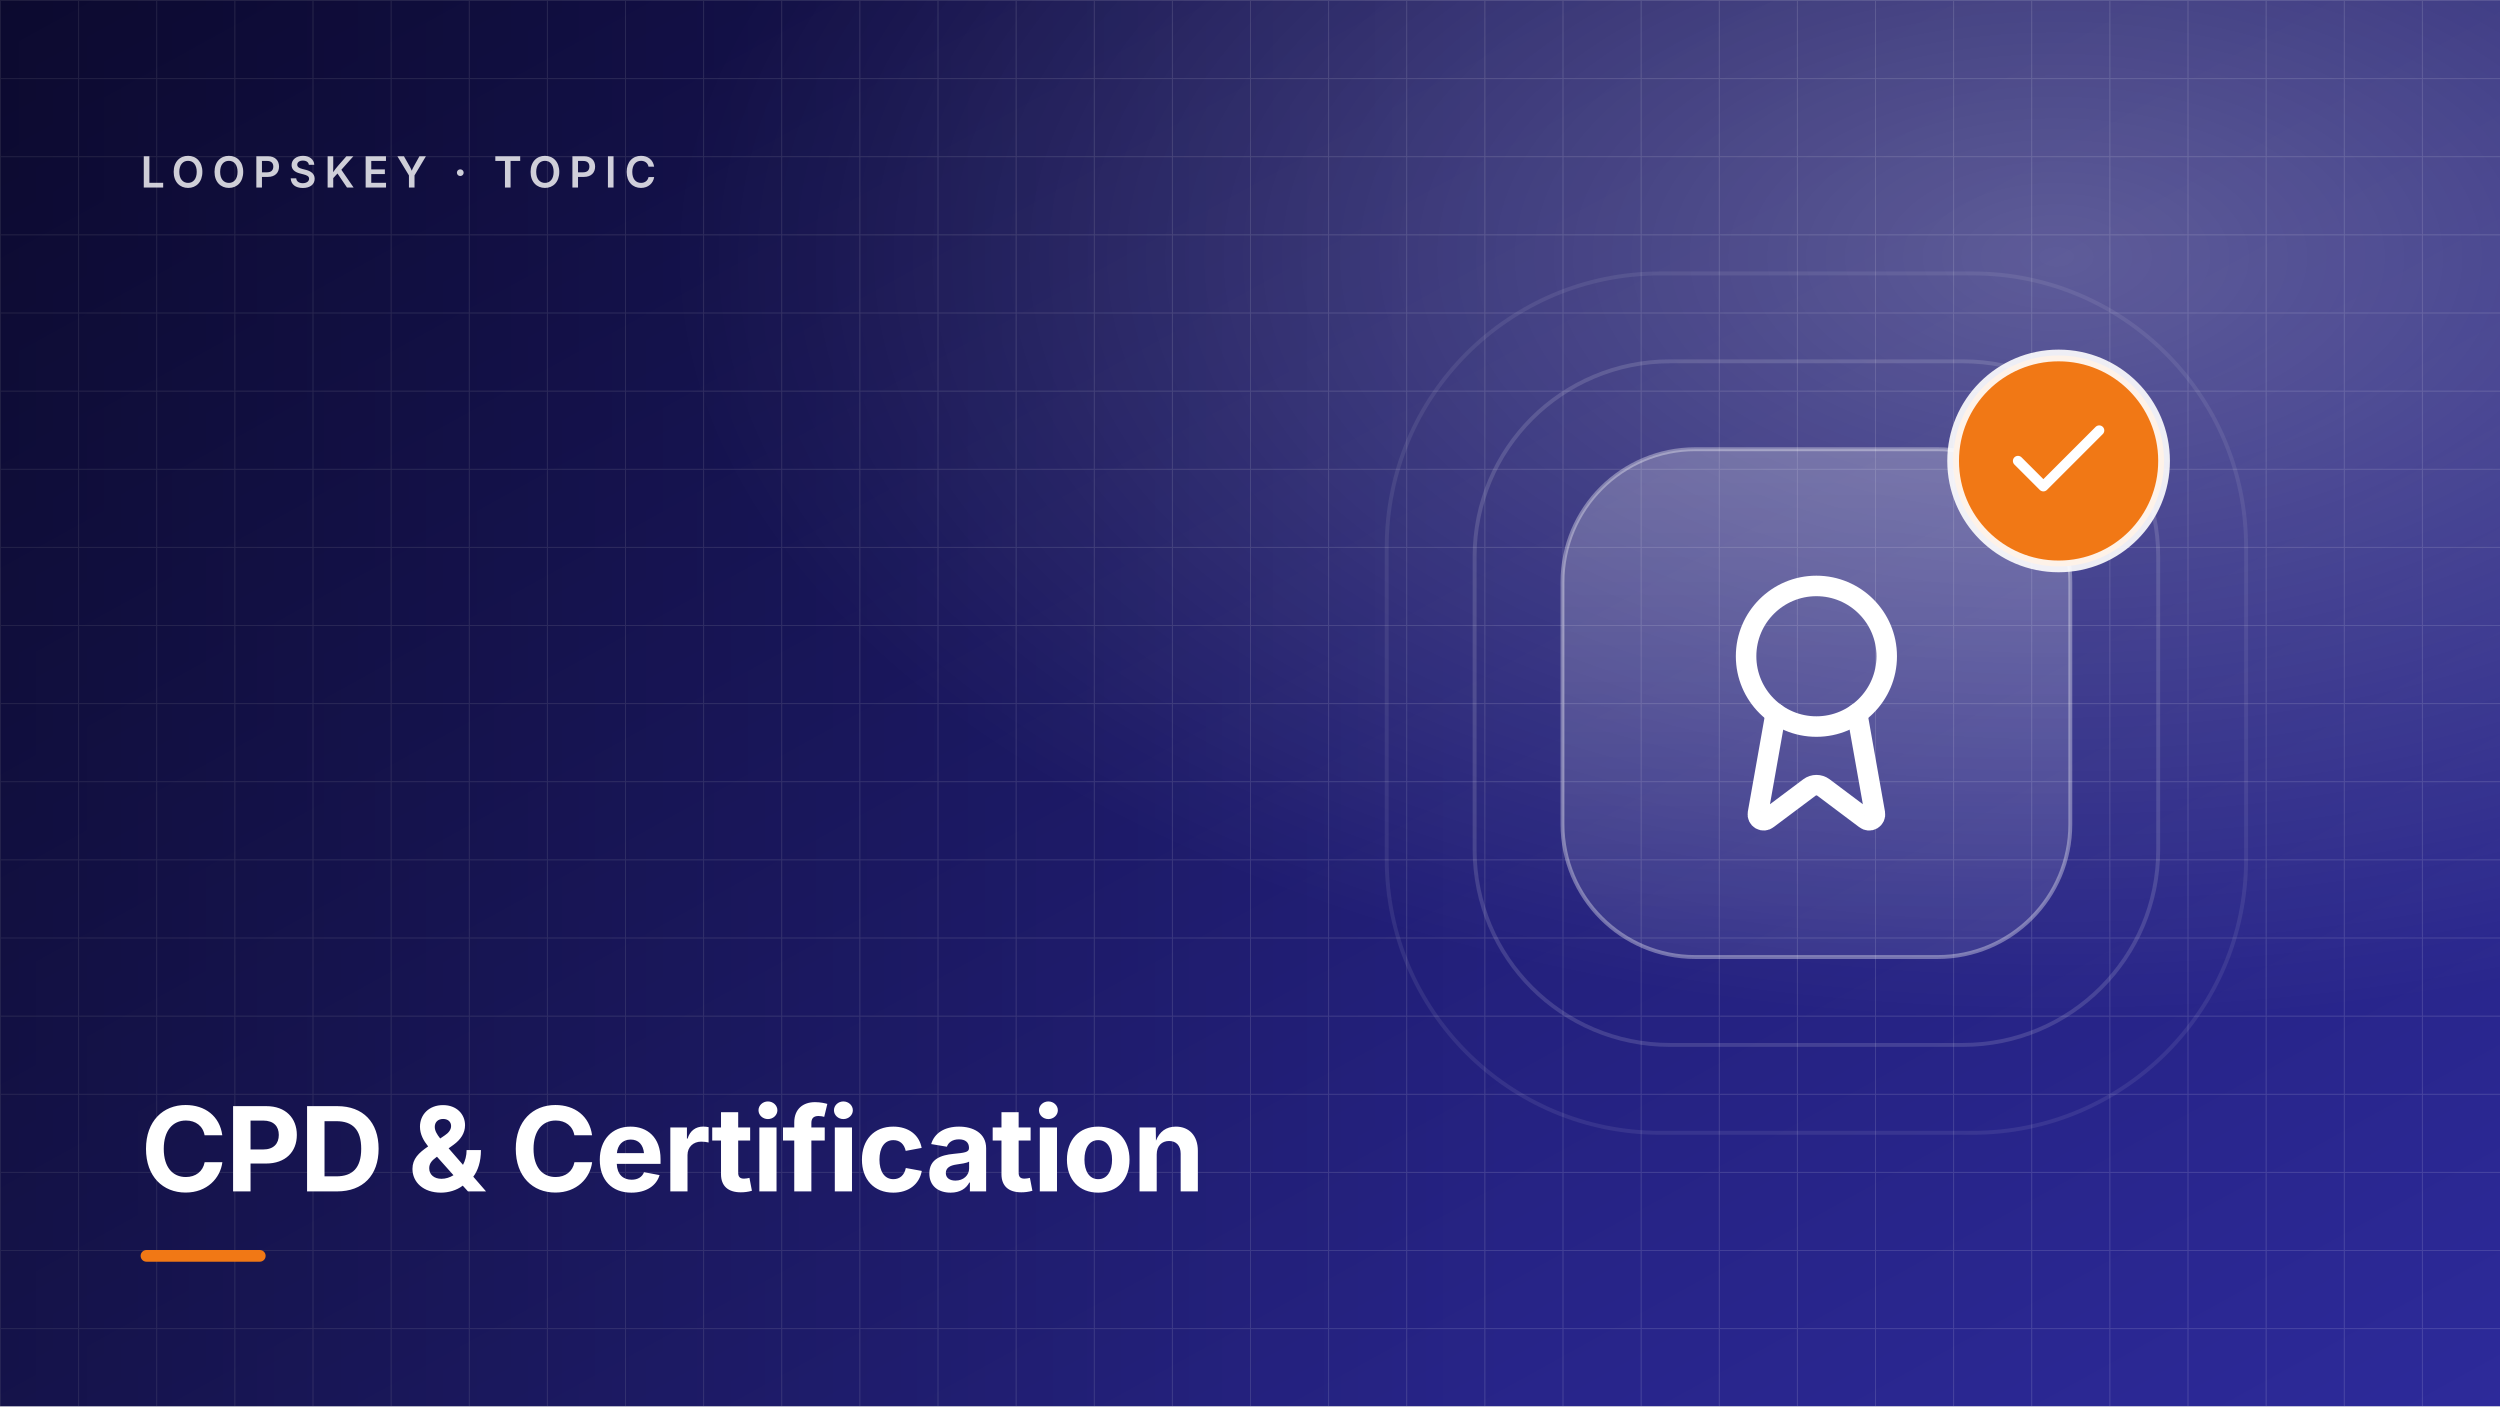
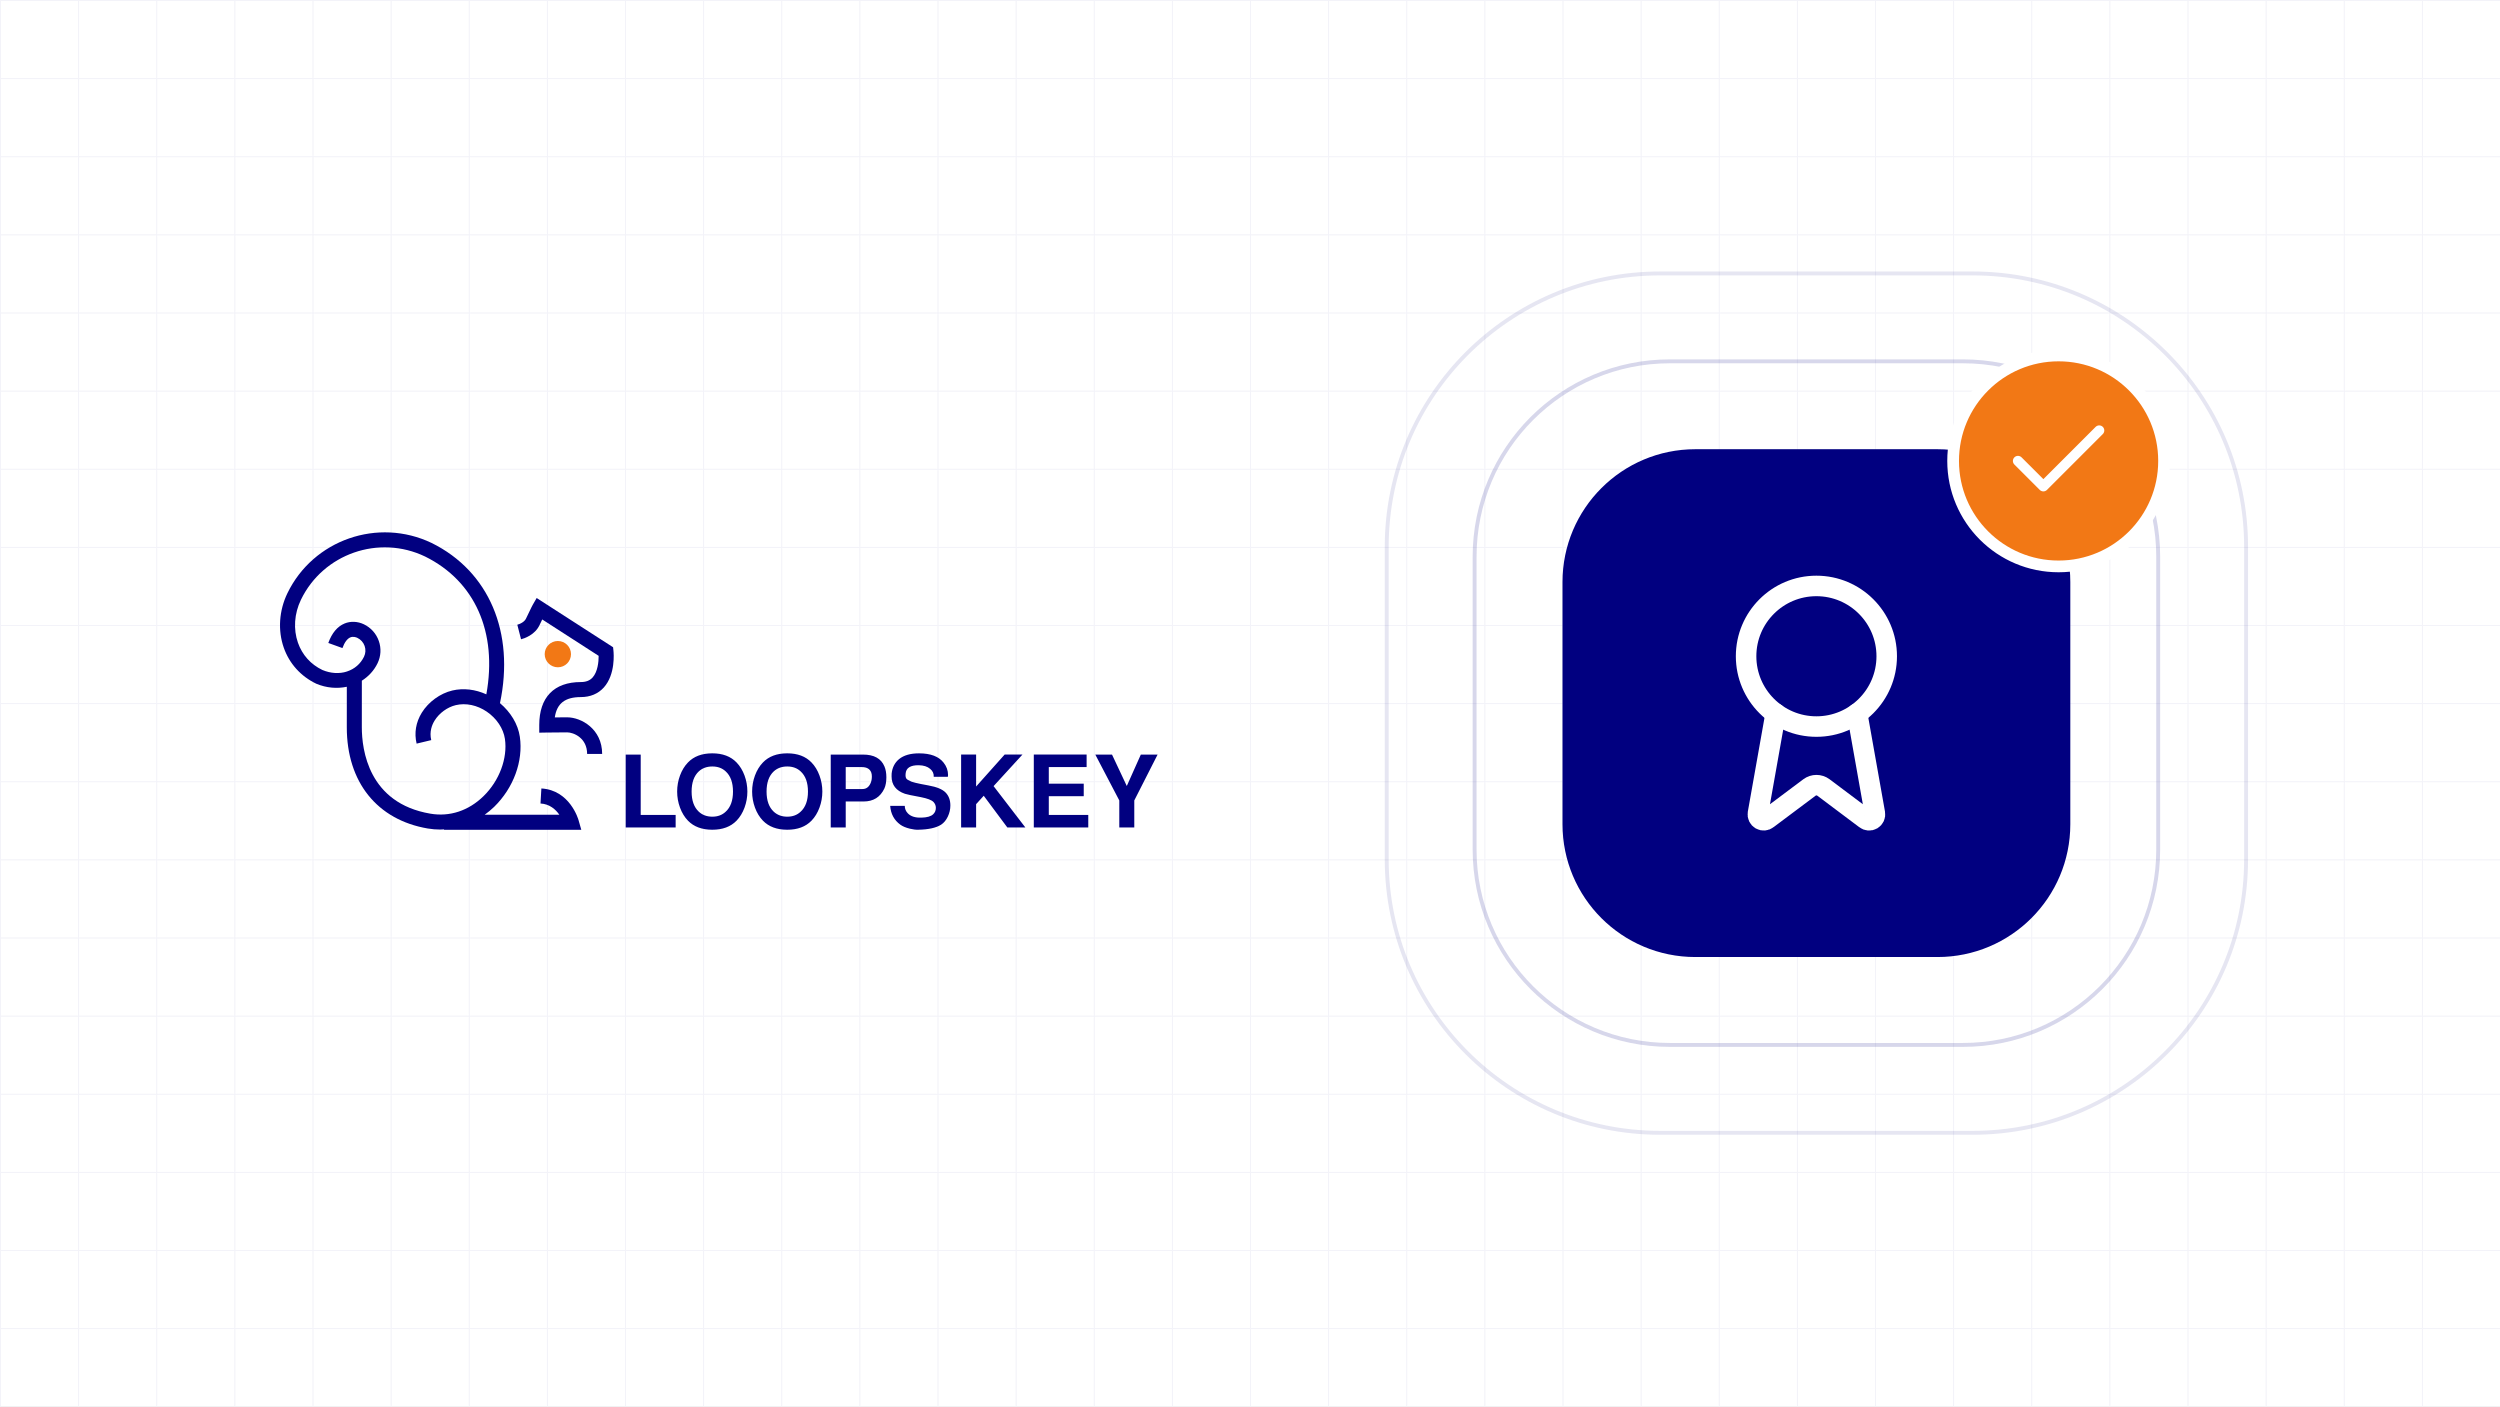
<svg xmlns="http://www.w3.org/2000/svg" width="1280" height="720" viewBox="0 0 1280 720">
  <defs>
-     <linearGradient id="bg" x1="0" y1="0" x2="1" y2="1">
-       <stop offset="0" stop-color="#120f48" />
-       <stop offset="1" stop-color="#2d2a9a" />
-     </linearGradient>
-     <radialGradient id="glow" cx="0.82" cy="0.18" r="0.55">
-       <stop offset="0" stop-color="#ffffff" stop-opacity="0.28" />
-       <stop offset="1" stop-color="#ffffff" stop-opacity="0" />
-     </radialGradient>
-     <linearGradient id="fade" x1="0" y1="0" x2="1" y2="0">
-       <stop offset="0" stop-color="#000" stop-opacity="0.35" />
-       <stop offset="0.6" stop-color="#000" stop-opacity="0" />
-     </linearGradient>
-     <pattern id="p" width="40" height="40" patternUnits="userSpaceOnUse">
-       <path d="M40 0H0V40" fill="none" stroke="#fff" stroke-width="1" />
+     <pattern id="grid" width="40" height="40" patternUnits="userSpaceOnUse">
+       <path d="M40 0H0V40" fill="none" stroke="#010080" stroke-opacity="0.05" stroke-width="1" />
    </pattern>
-     <linearGradient id="tile" x1="0" y1="0" x2="0" y2="1">
-       <stop offset="0" stop-color="#ffffff" stop-opacity="0.24" />
-       <stop offset="1" stop-color="#ffffff" stop-opacity="0.08" />
-     </linearGradient>
  </defs>
-   <rect width="1280" height="720" fill="url(#bg)" />
-   <rect width="1280" height="720" fill="url(#p)" opacity="0.13" />
-   <rect width="1280" height="720" fill="url(#glow)" />
-   <rect width="1280" height="720" fill="url(#fade)" />
-   <rect x="710" y="140" width="440" height="440" rx="140" fill="none" stroke="#fff" stroke-opacity="0.08" stroke-width="2" />
-   <rect x="755" y="185" width="350" height="350" rx="100" fill="none" stroke="#fff" stroke-opacity="0.14" stroke-width="2" />
-   <rect x="800" y="230" width="260" height="260" rx="68" fill="url(#tile)" stroke="#fff" stroke-opacity="0.35" stroke-width="2" />
+   <rect width="1280" height="720" fill="#fff" />
+   <rect width="1280" height="720" fill="url(#grid)" />
+   <rect x="710" y="140" width="440" height="440" rx="140" fill="none" stroke="#010080" stroke-opacity="0.1" stroke-width="2" />
+   <rect x="755" y="185" width="350" height="350" rx="100" fill="none" stroke="#010080" stroke-opacity="0.16" stroke-width="2" />
+   <rect x="800" y="230" width="260" height="260" rx="68" fill="#010080" />
  <g transform="translate(858 288) scale(6)" fill="none" stroke="#fff" stroke-width="1.75" stroke-linecap="round" stroke-linejoin="round">
    <path d="m15.477 12.89 1.515 8.526a.5.5 0 0 1-.81.47l-3.58-2.687a1 1 0 0 0-1.197 0l-3.586 2.686a.5.5 0 0 1-.81-.469l1.514-8.526" />
    <circle cx="12" cy="8" r="6" />
  </g>
-   <circle cx="1054" cy="236" r="54" fill="#F17815" stroke="#fff" stroke-opacity="0.9" stroke-width="6" />
+   <circle cx="1054" cy="236" r="54" fill="#F27815" stroke="#fff" stroke-width="6" />
  <g transform="translate(1022.8 204.8) scale(2.6)" fill="none" stroke="#ffffff" stroke-width="2" stroke-linecap="round" stroke-linejoin="round">
    <path d="M20 6 9 17l-5-5" />
  </g>
-   <text x="72" y="96" font-family="Inter, Arial, sans-serif" font-size="22" font-weight="600" letter-spacing="4" fill="#fff" fill-opacity="0.8">LOOPSKEY · TOPIC</text>
-   <text x="72" y="610" font-family="Inter, Arial, sans-serif" font-size="60" font-weight="700" letter-spacing="-1" fill="#fff">CPD &amp; Certification</text>
-   <rect x="72" y="640" width="64" height="6" rx="3" fill="#F17815" />
+   <g transform="translate(130.4 268.8) scale(0.829)">
+     <path fill="#010080" d="M108.47,178.28c-38.19-6.5-42.3-39.45-42.3-53.32l0.01-28.8c4.06-2.59,7.48-6.17,9.71-10.79c2.09-4.32,2.36-9.21,0.77-13.74c-1.59-4.55-4.87-8.22-9.23-10.31c-3.85-1.83-8.16-2.02-11.87-0.51c-4.48,1.84-7.88,5.89-10.09,12.05l8.73,3.15c1.28-3.53,2.96-5.81,4.88-6.6c1.78-0.74,3.62-0.05,4.33,0.29c2.12,1.02,3.71,2.8,4.49,5.01c0.76,2.19,0.63,4.55-0.38,6.63c-2.17,4.49-5.9,7.58-10.35,9.07h-0.27v0.11c-4.57,1.45-9.88,1.21-15.08-0.97c-7.23-3.47-12.46-9.31-15.11-16.86c-2.92-8.35-2.26-18.01,1.84-26.49c13.74-28.45,48.15-40.43,76.7-26.73c30.89,15.27,44.77,46.86,37.82,85.12c-6.75-3.07-14.12-3.99-20.97-2.38c-7.54,1.78-14.77,7.04-18.9,13.72c-3.65,5.93-4.76,12.53-3.19,19.09l9.03-2.16c-1.24-5.18,0.44-9.42,2.07-12.06c2.87-4.66,7.9-8.31,13.11-9.55c6.22-1.48,13.21,0,19.12,4.03c6.08,4.14,10.27,10.43,11.21,16.83c1.73,11.96-3.44,25.82-13.19,35.33C132.13,176.48,120.45,180.35,108.47,178.28 M177.06,162.72l-0.54,9.28c5.7,0.32,9.39,3.71,11.63,6.93h-46.09c2.01-1.46,3.97-3.04,5.81-4.83c11.99-11.69,18.08-28.29,15.89-43.32c-1.13-7.78-5.71-15.24-12.27-20.75c9.24-43.62-6.76-81.4-42.16-98.91c-33.17-15.9-73.16-2-89.13,31.04c-5.16,10.69-5.98,22.94-2.24,33.6c3.42,9.79,10.48,17.67,20.05,22.26c6.36,2.68,12.91,3.14,18.89,1.89l-0.01,25.06c-0.01,33.78,18.69,57.14,50.03,62.48c2.55,0.43,5.11,0.65,7.65,0.65c0.8,0,1.59-0.08,2.38-0.12v0.25h84.76l-1.68-5.91C199.82,181.54,194.55,163.72,177.06,162.72" />
+     <path fill="#010080" d="M201.45,106.28c5.79,0,10.69-2.05,14.17-5.92c7.28-8.09,6.11-21.19,5.96-22.66l-0.23-2.2l-47.2-30.4l-2.43,4.22c0,0-0.89,1.56-4.16,8.5c-1.01,2.14-3.85,3.38-5.36,3.77l2.31,8.99c1.95-0.5,8.53-2.62,11.44-8.8c0.64-1.36,1.18-2.5,1.64-3.44l34.85,22.47c0.02,3.74-0.62,9.91-3.74,13.37c-1.71,1.9-4.09,2.82-7.25,2.82c-16.57,0-25.7,9.42-25.7,26.54v4.72l4.72-0.08c0.01,0,6.15-0.1,12.5-0.11c3.87,0,12.35,3.36,12.35,13.34h9.28c0-15.43-12.91-22.63-21.64-22.63c-2.73,0-5.41,0.03-7.61,0.05C186.61,110.19,191.71,106.28,201.45,106.28" />
+     <path fill="#F27815" d="M195.36,79.76c0-4.49-3.64-8.12-8.12-8.12c-4.49,0-8.13,3.63-8.13,8.12c0,4.49,3.64,8.12,8.13,8.12C191.72,87.89,195.36,84.25,195.36,79.76" />
+     <path fill="#010080" d="M538.62,161.2l-9.13-19.41h-10.32l14.82,28.33v16.69h9.26v-16.69l14.4-28.33h-10.36L538.62,161.2z M481.19,186.81h33.64v-7.73h-24.38v-11.6h21.58v-7.73h-21.58v-10.24h23.36v-7.73h-32.62V186.81z M445.56,186.81v-14.4l4.71-5.19l14.57,19.58h11.13l-19.62-25.53l17.84-19.5h-11l-17.63,19.75v-19.75h-9.26v45.02H445.56z M428.23,154.45c0-2.8-0.91-5.35-2.72-7.64c-2.98-3.85-8.04-5.78-15.21-5.78c-5.27,0-9.36,1.17-12.28,3.52c-2.69,2.21-4.23,5.2-4.63,8.96c-0.03,0.6-0.04,1.18-0.04,1.74c0,5.27,2.75,8.85,8.24,10.75c1.02,0.37,4.3,1.06,9.85,2.08c4.02,0.79,6.61,1.78,7.77,2.97c0.99,1.05,1.49,2.27,1.49,3.65c0,1.59-0.55,2.9-1.66,3.95c-1.36,1.3-3.75,2-7.18,2.08c-3.82,0.14-6.64-0.74-8.45-2.63c-1.27-1.3-1.91-2.85-1.91-4.63h-9.01c0.37,4.98,2.46,8.86,6.29,11.63c1.47,1.05,3.44,1.87,5.91,2.47c1.95,0.48,3.67,0.69,5.14,0.63c6.29-0.11,10.99-1.14,14.1-3.1c1.72-1.13,3.11-2.8,4.16-5.01s1.57-4.51,1.57-6.88c0-3.29-0.98-5.94-2.93-7.96c-1.95-2.02-5.49-3.49-10.61-4.4c-6.94-1.25-10.71-2.17-11.3-2.76c-1.13-0.45-1.9-0.92-2.29-1.4c-0.48-0.62-0.65-1.66-0.51-3.1c0.25-3.54,2.96-5.28,8.11-5.22c3.03,0.06,5.38,0.8,7.05,2.25c1.59,1.3,2.32,2.93,2.21,4.89h8.71C428.19,155.2,428.23,154.84,428.23,154.45 M374.97,149.52c3.09,0,5.04,1.15,5.86,3.44c0.23,0.65,0.34,1.44,0.34,2.38c0,1.48-0.24,2.79-0.72,3.95c-1.05,2.52-2.73,3.78-5.06,3.78h-10.36v-13.55H374.97z M365.03,186.81v-16.05h11.04c6.03,0,10.31-2.68,12.83-8.03c0.82-1.81,1.23-4.12,1.23-6.92c0-2.63-0.4-4.87-1.19-6.71c-2.04-4.87-6.44-7.31-13.21-7.31h-19.96v45.02H365.03z M320.6,177.09c-2.97-2.75-4.46-6.9-4.46-12.45c0-5.58,1.49-9.74,4.46-12.49c2.21-2.01,4.98-3.01,8.32-3.01s6.09,1,8.24,3.01c3.03,2.75,4.55,6.91,4.55,12.49c0,5.55-1.52,9.7-4.55,12.45c-2.15,2.04-4.9,3.06-8.24,3.06S322.81,179.12,320.6,177.09 M348.82,154.72c-1.17-3.19-2.81-5.87-4.91-8.05c-3.62-3.77-8.62-5.65-14.99-5.65c-6.4,0-11.41,1.88-15.03,5.65c-2.1,2.18-3.73,4.86-4.91,8.05c-1.18,3.19-1.76,6.49-1.76,9.91c0,3.43,0.59,6.73,1.76,9.92c1.17,3.19,2.81,5.87,4.91,8.05c3.62,3.74,8.63,5.61,15.03,5.61c6.37,0,11.37-1.87,14.99-5.61c2.1-2.18,3.73-4.86,4.91-8.05c1.18-3.19,1.77-6.49,1.77-9.92C350.59,161.21,350,157.91,348.82,154.72 M274.31,177.09c-2.97-2.75-4.46-6.9-4.46-12.45c0-5.58,1.49-9.74,4.46-12.49c2.21-2.01,4.99-3.01,8.32-3.01c3.34,0,6.09,1,8.24,3.01c3.03,2.75,4.54,6.91,4.54,12.49c0,5.55-1.51,9.7-4.54,12.45c-2.15,2.04-4.9,3.06-8.24,3.06C279.29,180.14,276.51,179.12,274.31,177.09 M302.53,154.72c-1.18-3.19-2.81-5.87-4.91-8.05c-3.63-3.77-8.62-5.65-15-5.65c-6.4,0-11.41,1.88-15.03,5.65c-2.1,2.18-3.73,4.86-4.91,8.05c-1.18,3.19-1.76,6.49-1.76,9.91c0,3.43,0.59,6.73,1.76,9.92c1.18,3.19,2.81,5.87,4.91,8.05c3.62,3.74,8.64,5.61,15.03,5.61c6.37,0,11.37-1.87,15-5.61c2.1-2.18,3.73-4.86,4.91-8.05c1.17-3.19,1.76-6.49,1.76-9.92C304.29,161.21,303.7,157.91,302.53,154.72 M229.15,186.81h30.84v-7.73h-21.58v-37.29h-9.26V186.81z" />
+   </g>
</svg>
